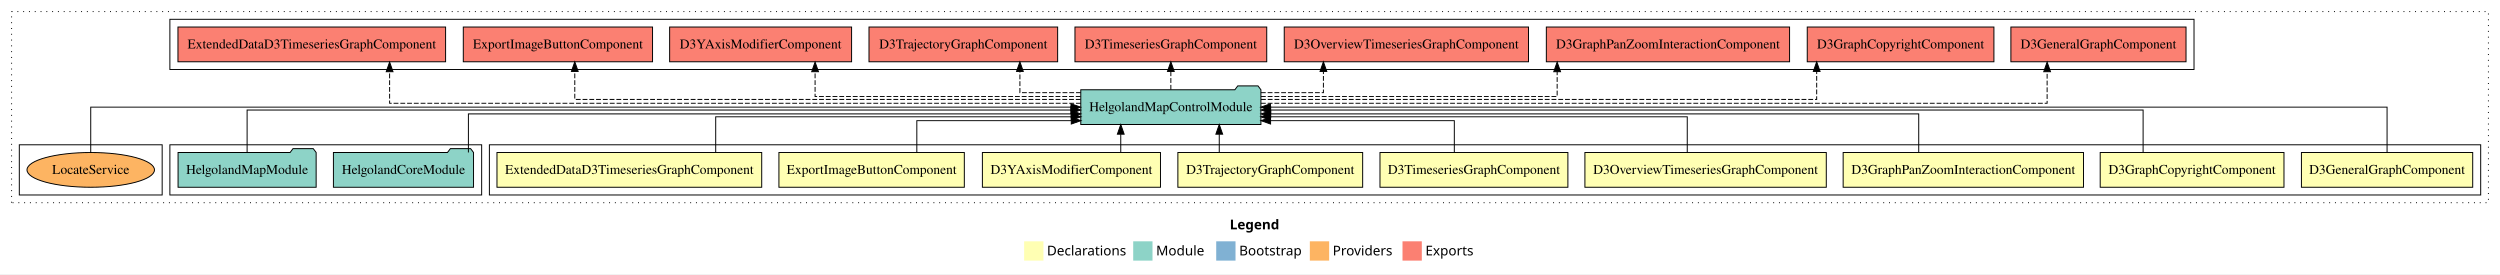
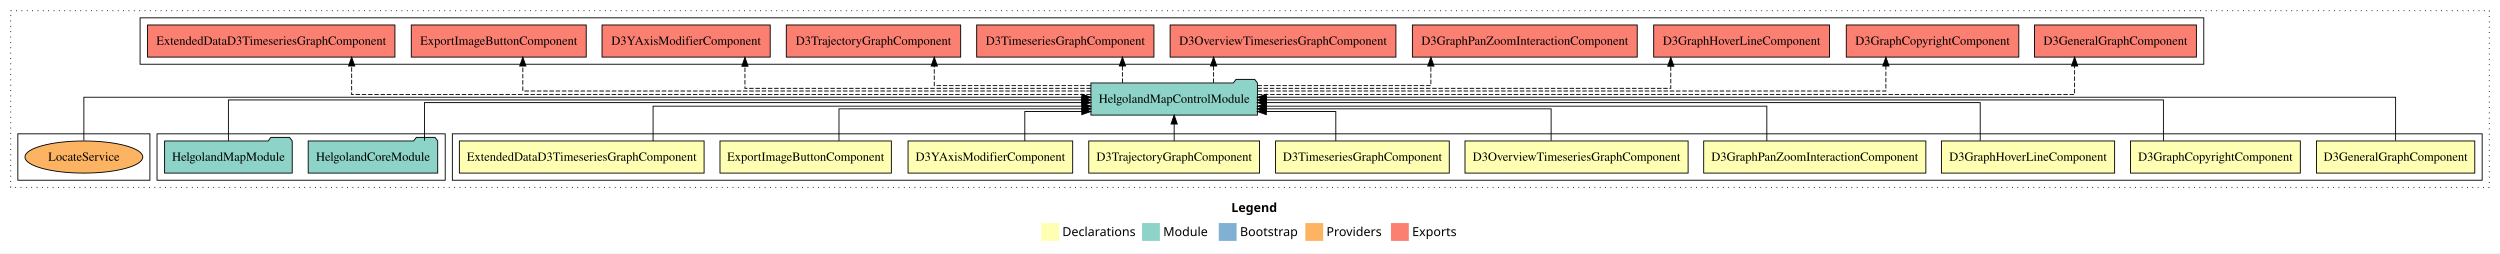
- <svg xmlns="http://www.w3.org/2000/svg" width="2590pt" height="284pt" viewBox="0.00 0.00 2590.00 284.00">
+ <svg xmlns="http://www.w3.org/2000/svg" width="2802pt" height="284pt" viewBox="0.00 0.00 2802.00 284.00">
  <g id="graph0" class="graph" transform="scale(1 1) rotate(0) translate(4 280)">
-     <polygon fill="#ffffff" stroke="transparent" points="-4,4 -4,-280 2586,-280 2586,4 -4,4" />
-     <text text-anchor="start" x="1270.009" y="-42.4" font-family="sans-serif" font-weight="bold" font-size="14.00" fill="#000000">Legend</text>
-     <polygon fill="#ffffb3" stroke="transparent" points="1057,-10 1057,-30 1077,-30 1077,-10 1057,-10" />
-     <text text-anchor="start" x="1080.629" y="-15.4" font-family="sans-serif" font-size="14.00" fill="#000000">  Declarations</text>
-     <polygon fill="#8dd3c7" stroke="transparent" points="1170,-10 1170,-30 1190,-30 1190,-10 1170,-10" />
-     <text text-anchor="start" x="1193.725" y="-15.4" font-family="sans-serif" font-size="14.00" fill="#000000">  Module</text>
-     <polygon fill="#80b1d3" stroke="transparent" points="1256,-10 1256,-30 1276,-30 1276,-10 1256,-10" />
-     <text text-anchor="start" x="1279.781" y="-15.4" font-family="sans-serif" font-size="14.00" fill="#000000">  Bootstrap</text>
-     <polygon fill="#fdb462" stroke="transparent" points="1353,-10 1353,-30 1373,-30 1373,-10 1353,-10" />
-     <text text-anchor="start" x="1376.673" y="-15.4" font-family="sans-serif" font-size="14.00" fill="#000000">  Providers</text>
-     <polygon fill="#fb8072" stroke="transparent" points="1449,-10 1449,-30 1469,-30 1469,-10 1449,-10" />
-     <text text-anchor="start" x="1472.726" y="-15.4" font-family="sans-serif" font-size="14.00" fill="#000000">  Exports</text>
+     <polygon fill="#ffffff" stroke="transparent" points="-4,4 -4,-280 2798,-280 2798,4 -4,4" />
+     <text text-anchor="start" x="1376.009" y="-42.4" font-family="sans-serif" font-weight="bold" font-size="14.00" fill="#000000">Legend</text>
+     <polygon fill="#ffffb3" stroke="transparent" points="1163,-10 1163,-30 1183,-30 1183,-10 1163,-10" />
+     <text text-anchor="start" x="1186.629" y="-15.4" font-family="sans-serif" font-size="14.00" fill="#000000">  Declarations</text>
+     <polygon fill="#8dd3c7" stroke="transparent" points="1276,-10 1276,-30 1296,-30 1296,-10 1276,-10" />
+     <text text-anchor="start" x="1299.725" y="-15.4" font-family="sans-serif" font-size="14.00" fill="#000000">  Module</text>
+     <polygon fill="#80b1d3" stroke="transparent" points="1362,-10 1362,-30 1382,-30 1382,-10 1362,-10" />
+     <text text-anchor="start" x="1385.781" y="-15.4" font-family="sans-serif" font-size="14.00" fill="#000000">  Bootstrap</text>
+     <polygon fill="#fdb462" stroke="transparent" points="1459,-10 1459,-30 1479,-30 1479,-10 1459,-10" />
+     <text text-anchor="start" x="1482.673" y="-15.4" font-family="sans-serif" font-size="14.00" fill="#000000">  Providers</text>
+     <polygon fill="#fb8072" stroke="transparent" points="1555,-10 1555,-30 1575,-30 1575,-10 1555,-10" />
+     <text text-anchor="start" x="1578.726" y="-15.4" font-family="sans-serif" font-size="14.00" fill="#000000">  Exports</text>
    <g id="clust1" class="cluster">
-       <polygon fill="none" stroke="#000000" stroke-dasharray="1,5" points="8,-70 8,-268 2574,-268 2574,-70 8,-70" />
+       <polygon fill="none" stroke="#000000" stroke-dasharray="1,5" points="8,-70 8,-268 2786,-268 2786,-70 8,-70" />
    </g>
    <g id="clust2" class="cluster">
-       <polygon fill="none" stroke="#000000" points="503,-78 503,-130 2566,-130 2566,-78 503,-78" />
-     </g>
-     <g id="clust12" class="cluster">
+       <polygon fill="none" stroke="#000000" points="503,-78 503,-130 2778,-130 2778,-78 503,-78" />
+     </g>
+     <g id="clust13" class="cluster">
      <polygon fill="none" stroke="#000000" points="172,-78 172,-130 495,-130 495,-78 172,-78" />
    </g>
-     <g id="clust13" class="cluster">
-       <polygon fill="none" stroke="#000000" points="172,-208 172,-260 2269,-260 2269,-208 172,-208" />
-     </g>
-     <g id="clust15" class="cluster">
+     <g id="clust14" class="cluster">
+       <polygon fill="none" stroke="#000000" points="153,-208 153,-260 2466,-260 2466,-208 153,-208" />
+     </g>
+     <g id="clust16" class="cluster">
      <polygon fill="none" stroke="#000000" points="16,-78 16,-130 164,-130 164,-78 16,-78" />
    </g>
    <g id="node1" class="node">
-       <polygon fill="#ffffb3" stroke="#000000" points="2557.723,-122 2380.277,-122 2380.277,-86 2557.723,-86 2557.723,-122" />
-       <text text-anchor="middle" x="2469" y="-99.8" font-family="Times,serif" font-size="14.00" fill="#000000">D3GeneralGraphComponent</text>
-     </g>
-     <g id="node10" class="node">
-       <polygon fill="#8dd3c7" stroke="#000000" points="1302.305,-187 1299.305,-191 1278.305,-191 1275.305,-187 1115.695,-187 1115.695,-151 1302.305,-151 1302.305,-187" />
-       <text text-anchor="middle" x="1209" y="-164.8" font-family="Times,serif" font-size="14.00" fill="#000000">HelgolandMapControlModule</text>
+       <polygon fill="#ffffb3" stroke="#000000" points="2769.723,-122 2592.277,-122 2592.277,-86 2769.723,-86 2769.723,-122" />
+       <text text-anchor="middle" x="2681" y="-99.8" font-family="Times,serif" font-size="14.00" fill="#000000">D3GeneralGraphComponent</text>
+     </g>
+     <g id="node11" class="node">
+       <polygon fill="#8dd3c7" stroke="#000000" points="1405.305,-187 1402.305,-191 1381.305,-191 1378.305,-187 1218.695,-187 1218.695,-151 1405.305,-151 1405.305,-187" />
+       <text text-anchor="middle" x="1312" y="-164.8" font-family="Times,serif" font-size="14.00" fill="#000000">HelgolandMapControlModule</text>
    </g>
    <g id="edge1" class="edge">
-       <path fill="none" stroke="#000000" d="M2469,-122.106C2469,-141.339 2469,-169 2469,-169 2469,-169 1312.162,-169 1312.162,-169" />
-       <polygon fill="#000000" stroke="#000000" points="1312.162,-165.5 1302.162,-169 1312.162,-172.5 1312.162,-165.5" />
+       <path fill="none" stroke="#000000" d="M2681,-122.308C2681,-142.145 2681,-171 2681,-171 2681,-171 1415.289,-171 1415.289,-171" />
+       <polygon fill="#000000" stroke="#000000" points="1415.289,-167.5 1405.289,-171 1415.289,-174.5 1415.289,-167.5" />
    </g>
    <g id="node2" class="node">
-       <polygon fill="#ffffb3" stroke="#000000" points="2362.199,-122 2171.801,-122 2171.801,-86 2362.199,-86 2362.199,-122" />
-       <text text-anchor="middle" x="2267" y="-99.8" font-family="Times,serif" font-size="14.00" fill="#000000">D3GraphCopyrightComponent</text>
+       <polygon fill="#ffffb3" stroke="#000000" points="2574.199,-122 2383.801,-122 2383.801,-86 2574.199,-86 2574.199,-122" />
+       <text text-anchor="middle" x="2479" y="-99.8" font-family="Times,serif" font-size="14.00" fill="#000000">D3GraphCopyrightComponent</text>
    </g>
    <g id="edge2" class="edge">
-       <path fill="none" stroke="#000000" d="M2216.256,-122.267C2216.256,-140.555 2216.256,-166 2216.256,-166 2216.256,-166 1312.405,-166 1312.405,-166" />
-       <polygon fill="#000000" stroke="#000000" points="1312.405,-162.5 1302.405,-166 1312.405,-169.5 1312.405,-162.5" />
+       <path fill="none" stroke="#000000" d="M2420.756,-122.169C2420.756,-141.09 2420.756,-168 2420.756,-168 2420.756,-168 1415.576,-168 1415.576,-168" />
+       <polygon fill="#000000" stroke="#000000" points="1415.576,-164.5 1405.576,-168 1415.576,-171.5 1415.576,-164.5" />
    </g>
    <g id="node3" class="node">
+       <polygon fill="#ffffb3" stroke="#000000" points="2366.06,-122 2171.94,-122 2171.94,-86 2366.06,-86 2366.06,-122" />
+       <text text-anchor="middle" x="2269" y="-99.8" font-family="Times,serif" font-size="14.00" fill="#000000">D3GraphHoverLineComponent</text>
+     </g>
+     <g id="edge3" class="edge">
+       <path fill="none" stroke="#000000" d="M2215.41,-122.302C2215.41,-140.27 2215.41,-165 2215.41,-165 2215.41,-165 1415.278,-165 1415.278,-165" />
+       <polygon fill="#000000" stroke="#000000" points="1415.278,-161.5 1405.278,-165 1415.278,-168.5 1415.278,-161.5" />
+     </g>
+     <g id="node4" class="node">
      <polygon fill="#ffffb3" stroke="#000000" points="2154.499,-122 1905.502,-122 1905.502,-86 2154.499,-86 2154.499,-122" />
      <text text-anchor="middle" x="2030" y="-99.8" font-family="Times,serif" font-size="14.00" fill="#000000">D3GraphPanZoomInteractionComponent</text>
    </g>
-     <g id="edge3" class="edge">
-       <path fill="none" stroke="#000000" d="M1983.8,-122.034C1983.8,-139.06 1983.8,-162 1983.8,-162 1983.8,-162 1312.459,-162 1312.459,-162" />
-       <polygon fill="#000000" stroke="#000000" points="1312.459,-158.5 1302.459,-162 1312.459,-165.5 1312.459,-158.5" />
-     </g>
-     <g id="node4" class="node">
+     <g id="edge4" class="edge">
+       <path fill="none" stroke="#000000" d="M1976.266,-122.035C1976.266,-138.734 1976.266,-161 1976.266,-161 1976.266,-161 1415.413,-161 1415.413,-161" />
+       <polygon fill="#000000" stroke="#000000" points="1415.413,-157.5 1405.413,-161 1415.413,-164.5 1415.413,-157.5" />
+     </g>
+     <g id="node5" class="node">
      <polygon fill="#ffffb3" stroke="#000000" points="1888.032,-122 1637.968,-122 1637.968,-86 1888.032,-86 1888.032,-122" />
      <text text-anchor="middle" x="1763" y="-99.8" font-family="Times,serif" font-size="14.00" fill="#000000">D3OverviewTimeseriesGraphComponent</text>
    </g>
-     <g id="edge4" class="edge">
-       <path fill="none" stroke="#000000" d="M1743.991,-122.009C1743.991,-138.049 1743.991,-159 1743.991,-159 1743.991,-159 1312.188,-159 1312.188,-159" />
-       <polygon fill="#000000" stroke="#000000" points="1312.188,-155.5 1302.188,-159 1312.188,-162.5 1312.188,-155.5" />
-     </g>
-     <g id="node5" class="node">
+     <g id="edge5" class="edge">
+       <path fill="none" stroke="#000000" d="M1734.491,-122.282C1734.491,-137.948 1734.491,-158 1734.491,-158 1734.491,-158 1415.241,-158 1415.241,-158" />
+       <polygon fill="#000000" stroke="#000000" points="1415.241,-154.5 1405.241,-158 1415.241,-161.5 1415.241,-154.5" />
+     </g>
+     <g id="node6" class="node">
      <polygon fill="#ffffb3" stroke="#000000" points="1620.339,-122 1425.661,-122 1425.661,-86 1620.339,-86 1620.339,-122" />
      <text text-anchor="middle" x="1523" y="-99.8" font-family="Times,serif" font-size="14.00" fill="#000000">D3TimeseriesGraphComponent</text>
    </g>
-     <g id="edge5" class="edge">
-       <path fill="none" stroke="#000000" d="M1502.673,-122.124C1502.673,-136.783 1502.673,-155 1502.673,-155 1502.673,-155 1312.324,-155 1312.324,-155" />
-       <polygon fill="#000000" stroke="#000000" points="1312.324,-151.5 1302.324,-155 1312.324,-158.5 1312.324,-151.5" />
-     </g>
-     <g id="node6" class="node">
+     <g id="edge6" class="edge">
+       <path fill="none" stroke="#000000" d="M1493.173,-122.124C1493.173,-136.783 1493.173,-155 1493.173,-155 1493.173,-155 1415.24,-155 1415.24,-155" />
+       <polygon fill="#000000" stroke="#000000" points="1415.24,-151.5 1405.24,-155 1415.24,-158.5 1415.24,-151.5" />
+     </g>
+     <g id="node7" class="node">
      <polygon fill="#ffffb3" stroke="#000000" points="1407.72,-122 1216.28,-122 1216.28,-86 1407.72,-86 1407.72,-122" />
      <text text-anchor="middle" x="1312" y="-99.8" font-family="Times,serif" font-size="14.00" fill="#000000">D3TrajectoryGraphComponent</text>
    </g>
-     <g id="edge6" class="edge">
-       <path fill="none" stroke="#000000" d="M1259.146,-122.106C1259.146,-122.106 1259.146,-140.991 1259.146,-140.991" />
-       <polygon fill="#000000" stroke="#000000" points="1255.646,-140.991 1259.146,-150.991 1262.646,-140.991 1255.646,-140.991" />
-     </g>
-     <g id="node7" class="node">
+     <g id="edge7" class="edge">
+       <path fill="none" stroke="#000000" d="M1312,-122.106C1312,-122.106 1312,-140.991 1312,-140.991" />
+       <polygon fill="#000000" stroke="#000000" points="1308.5,-140.991 1312,-150.991 1315.5,-140.991 1308.5,-140.991" />
+     </g>
+     <g id="node8" class="node">
      <polygon fill="#ffffb3" stroke="#000000" points="1198.249,-122 1013.751,-122 1013.751,-86 1198.249,-86 1198.249,-122" />
      <text text-anchor="middle" x="1106" y="-99.8" font-family="Times,serif" font-size="14.00" fill="#000000">D3YAxisModifierComponent</text>
    </g>
-     <g id="edge7" class="edge">
-       <path fill="none" stroke="#000000" d="M1157.111,-122.106C1157.111,-122.106 1157.111,-140.991 1157.111,-140.991" />
-       <polygon fill="#000000" stroke="#000000" points="1153.611,-140.991 1157.111,-150.991 1160.611,-140.991 1153.611,-140.991" />
-     </g>
-     <g id="node8" class="node">
+     <g id="edge8" class="edge">
+       <path fill="none" stroke="#000000" d="M1144.603,-122.124C1144.603,-136.783 1144.603,-155 1144.603,-155 1144.603,-155 1208.513,-155 1208.513,-155" />
+       <polygon fill="#000000" stroke="#000000" points="1208.513,-158.5 1218.513,-155 1208.513,-151.5 1208.513,-158.5" />
+     </g>
+     <g id="node9" class="node">
      <polygon fill="#ffffb3" stroke="#000000" points="995.035,-122 802.965,-122 802.965,-86 995.035,-86 995.035,-122" />
      <text text-anchor="middle" x="899" y="-99.8" font-family="Times,serif" font-size="14.00" fill="#000000">ExportImageButtonComponent</text>
    </g>
-     <g id="edge8" class="edge">
-       <path fill="none" stroke="#000000" d="M945.829,-122.124C945.829,-136.783 945.829,-155 945.829,-155 945.829,-155 1105.845,-155 1105.845,-155" />
-       <polygon fill="#000000" stroke="#000000" points="1105.845,-158.5 1115.845,-155 1105.845,-151.5 1105.845,-158.5" />
-     </g>
-     <g id="node9" class="node">
+     <g id="edge9" class="edge">
+       <path fill="none" stroke="#000000" d="M936.329,-122.282C936.329,-137.948 936.329,-158 936.329,-158 936.329,-158 1208.655,-158 1208.655,-158" />
+       <polygon fill="#000000" stroke="#000000" points="1208.655,-161.5 1218.655,-158 1208.655,-154.5 1208.655,-161.5" />
+     </g>
+     <g id="node10" class="node">
      <polygon fill="#ffffb3" stroke="#000000" points="785.138,-122 510.862,-122 510.862,-86 785.138,-86 785.138,-122" />
      <text text-anchor="middle" x="648" y="-99.8" font-family="Times,serif" font-size="14.00" fill="#000000">ExtendedDataD3TimeseriesGraphComponent</text>
    </g>
-     <g id="edge9" class="edge">
-       <path fill="none" stroke="#000000" d="M737.472,-122.009C737.472,-138.049 737.472,-159 737.472,-159 737.472,-159 1105.841,-159 1105.841,-159" />
-       <polygon fill="#000000" stroke="#000000" points="1105.841,-162.5 1115.841,-159 1105.841,-155.5 1105.841,-162.5" />
-     </g>
-     <g id="node13" class="node">
-       <polygon fill="#fb8072" stroke="#000000" points="2260.722,-252 2079.278,-252 2079.278,-216 2260.722,-216 2260.722,-252" />
-       <text text-anchor="middle" x="2170" y="-229.8" font-family="Times,serif" font-size="14.00" fill="#000000">D3GeneralGraphComponent </text>
-     </g>
-     <g id="edge12" class="edge">
-       <path fill="none" stroke="#000000" stroke-dasharray="5,2" d="M1302.309,-173C1533.969,-173 2116.819,-173 2116.819,-173 2116.819,-173 2116.819,-205.698 2116.819,-205.698" />
-       <polygon fill="#000000" stroke="#000000" points="2113.319,-205.698 2116.819,-215.698 2120.319,-205.698 2113.319,-205.698" />
+     <g id="edge10" class="edge">
+       <path fill="none" stroke="#000000" d="M727.972,-122.035C727.972,-138.734 727.972,-161 727.972,-161 727.972,-161 1208.813,-161 1208.813,-161" />
+       <polygon fill="#000000" stroke="#000000" points="1208.813,-164.5 1218.813,-161 1208.813,-157.5 1208.813,-164.5" />
    </g>
    <g id="node14" class="node">
-       <polygon fill="#fb8072" stroke="#000000" points="2061.699,-252 1868.301,-252 1868.301,-216 2061.699,-216 2061.699,-252" />
-       <text text-anchor="middle" x="1965" y="-229.8" font-family="Times,serif" font-size="14.00" fill="#000000">D3GraphCopyrightComponent </text>
+       <polygon fill="#fb8072" stroke="#000000" points="2457.722,-252 2276.278,-252 2276.278,-216 2457.722,-216 2457.722,-252" />
+       <text text-anchor="middle" x="2367" y="-229.8" font-family="Times,serif" font-size="14.00" fill="#000000">D3GeneralGraphComponent </text>
    </g>
    <g id="edge13" class="edge">
-       <path fill="none" stroke="#000000" stroke-dasharray="5,2" d="M1302.385,-177C1486.379,-177 1878.083,-177 1878.083,-177 1878.083,-177 1878.083,-205.965 1878.083,-205.965" />
-       <polygon fill="#000000" stroke="#000000" points="1874.583,-205.965 1878.083,-215.965 1881.583,-205.965 1874.583,-205.965" />
+       <path fill="none" stroke="#000000" stroke-dasharray="5,2" d="M1405.586,-174C1655.774,-174 2321.209,-174 2321.209,-174 2321.209,-174 2321.209,-205.998 2321.209,-205.998" />
+       <polygon fill="#000000" stroke="#000000" points="2317.71,-205.998 2321.209,-215.998 2324.71,-205.998 2317.71,-205.998" />
    </g>
    <g id="node15" class="node">
-       <polygon fill="#fb8072" stroke="#000000" points="1849.998,-252 1598.002,-252 1598.002,-216 1849.998,-216 1849.998,-252" />
-       <text text-anchor="middle" x="1724" y="-229.8" font-family="Times,serif" font-size="14.00" fill="#000000">D3GraphPanZoomInteractionComponent </text>
+       <polygon fill="#fb8072" stroke="#000000" points="2258.699,-252 2065.301,-252 2065.301,-216 2258.699,-216 2258.699,-252" />
+       <text text-anchor="middle" x="2162" y="-229.8" font-family="Times,serif" font-size="14.00" fill="#000000">D3GraphCopyrightComponent </text>
    </g>
    <g id="edge14" class="edge">
-       <path fill="none" stroke="#000000" stroke-dasharray="5,2" d="M1302.326,-180C1420.585,-180 1609.21,-180 1609.21,-180 1609.21,-180 1609.21,-205.718 1609.21,-205.718" />
-       <polygon fill="#000000" stroke="#000000" points="1605.71,-205.718 1609.21,-215.718 1612.71,-205.718 1605.71,-205.718" />
+       <path fill="none" stroke="#000000" stroke-dasharray="5,2" d="M1405.459,-178C1616.105,-178 2109.7,-178 2109.7,-178 2109.7,-178 2109.7,-205.973 2109.7,-205.973" />
+       <polygon fill="#000000" stroke="#000000" points="2106.2,-205.973 2109.7,-215.973 2113.2,-205.973 2106.2,-205.973" />
    </g>
    <g id="node16" class="node">
-       <polygon fill="#fb8072" stroke="#000000" points="1579.533,-252 1326.467,-252 1326.467,-216 1579.533,-216 1579.533,-252" />
-       <text text-anchor="middle" x="1453" y="-229.8" font-family="Times,serif" font-size="14.00" fill="#000000">D3OverviewTimeseriesGraphComponent </text>
+       <polygon fill="#fb8072" stroke="#000000" points="2046.561,-252 1849.439,-252 1849.439,-216 2046.561,-216 2046.561,-252" />
+       <text text-anchor="middle" x="1948" y="-229.8" font-family="Times,serif" font-size="14.00" fill="#000000">D3GraphHoverLineComponent </text>
    </g>
    <g id="edge15" class="edge">
-       <path fill="none" stroke="#000000" stroke-dasharray="5,2" d="M1302.307,-184C1336.525,-184 1367.047,-184 1367.047,-184 1367.047,-184 1367.047,-205.949 1367.047,-205.949" />
-       <polygon fill="#000000" stroke="#000000" points="1363.547,-205.949 1367.047,-215.949 1370.547,-205.949 1363.547,-205.949" />
+       <path fill="none" stroke="#000000" stroke-dasharray="5,2" d="M1405.165,-181C1563.621,-181 1868.618,-181 1868.618,-181 1868.618,-181 1868.618,-205.76 1868.618,-205.76" />
+       <polygon fill="#000000" stroke="#000000" points="1865.118,-205.76 1868.618,-215.76 1872.118,-205.76 1865.118,-205.76" />
    </g>
    <g id="node17" class="node">
-       <polygon fill="#fb8072" stroke="#000000" points="1308.339,-252 1109.661,-252 1109.661,-216 1308.339,-216 1308.339,-252" />
-       <text text-anchor="middle" x="1209" y="-229.8" font-family="Times,serif" font-size="14.00" fill="#000000">D3TimeseriesGraphComponent </text>
+       <polygon fill="#fb8072" stroke="#000000" points="1830.998,-252 1579.002,-252 1579.002,-216 1830.998,-216 1830.998,-252" />
+       <text text-anchor="middle" x="1705" y="-229.8" font-family="Times,serif" font-size="14.00" fill="#000000">D3GraphPanZoomInteractionComponent </text>
    </g>
    <g id="edge16" class="edge">
-       <path fill="none" stroke="#000000" stroke-dasharray="5,2" d="M1209,-187.106C1209,-187.106 1209,-205.991 1209,-205.991" />
-       <polygon fill="#000000" stroke="#000000" points="1205.5,-205.991 1209,-215.991 1212.5,-205.991 1205.5,-205.991" />
+       <path fill="none" stroke="#000000" stroke-dasharray="5,2" d="M1405.411,-184C1489.421,-184 1599.71,-184 1599.71,-184 1599.71,-184 1599.71,-205.949 1599.71,-205.949" />
+       <polygon fill="#000000" stroke="#000000" points="1596.21,-205.949 1599.71,-215.949 1603.21,-205.949 1596.21,-205.949" />
    </g>
    <g id="node18" class="node">
-       <polygon fill="#fb8072" stroke="#000000" points="1091.72,-252 896.28,-252 896.28,-216 1091.72,-216 1091.72,-252" />
-       <text text-anchor="middle" x="994" y="-229.8" font-family="Times,serif" font-size="14.00" fill="#000000">D3TrajectoryGraphComponent </text>
+       <polygon fill="#fb8072" stroke="#000000" points="1560.533,-252 1307.467,-252 1307.467,-216 1560.533,-216 1560.533,-252" />
+       <text text-anchor="middle" x="1434" y="-229.8" font-family="Times,serif" font-size="14.00" fill="#000000">D3OverviewTimeseriesGraphComponent </text>
    </g>
    <g id="edge17" class="edge">
-       <path fill="none" stroke="#000000" stroke-dasharray="5,2" d="M1115.774,-184C1082.284,-184 1052.618,-184 1052.618,-184 1052.618,-184 1052.618,-205.949 1052.618,-205.949" />
-       <polygon fill="#000000" stroke="#000000" points="1049.118,-205.949 1052.618,-215.949 1056.118,-205.949 1049.118,-205.949" />
+       <path fill="none" stroke="#000000" stroke-dasharray="5,2" d="M1356.193,-187.106C1356.193,-187.106 1356.193,-205.991 1356.193,-205.991" />
+       <polygon fill="#000000" stroke="#000000" points="1352.693,-205.991 1356.193,-215.991 1359.693,-205.991 1352.693,-205.991" />
    </g>
    <g id="node19" class="node">
-       <polygon fill="#fb8072" stroke="#000000" points="878.249,-252 689.751,-252 689.751,-216 878.249,-216 878.249,-252" />
-       <text text-anchor="middle" x="784" y="-229.8" font-family="Times,serif" font-size="14.00" fill="#000000">D3YAxisModifierComponent </text>
+       <polygon fill="#fb8072" stroke="#000000" points="1289.339,-252 1090.661,-252 1090.661,-216 1289.339,-216 1289.339,-252" />
+       <text text-anchor="middle" x="1190" y="-229.8" font-family="Times,serif" font-size="14.00" fill="#000000">D3TimeseriesGraphComponent </text>
    </g>
    <g id="edge18" class="edge">
-       <path fill="none" stroke="#000000" stroke-dasharray="5,2" d="M1115.517,-180C1006.324,-180 840.429,-180 840.429,-180 840.429,-180 840.429,-205.718 840.429,-205.718" />
-       <polygon fill="#000000" stroke="#000000" points="836.929,-205.718 840.429,-215.718 843.929,-205.718 836.929,-205.718" />
+       <path fill="none" stroke="#000000" stroke-dasharray="5,2" d="M1254.009,-187.106C1254.009,-187.106 1254.009,-205.991 1254.009,-205.991" />
+       <polygon fill="#000000" stroke="#000000" points="1250.509,-205.991 1254.009,-215.991 1257.509,-205.991 1250.509,-205.991" />
    </g>
    <g id="node20" class="node">
-       <polygon fill="#fb8072" stroke="#000000" points="672.034,-252 475.966,-252 475.966,-216 672.034,-216 672.034,-252" />
-       <text text-anchor="middle" x="574" y="-229.8" font-family="Times,serif" font-size="14.00" fill="#000000">ExportImageButtonComponent </text>
+       <polygon fill="#fb8072" stroke="#000000" points="1072.72,-252 877.28,-252 877.28,-216 1072.72,-216 1072.72,-252" />
+       <text text-anchor="middle" x="975" y="-229.8" font-family="Times,serif" font-size="14.00" fill="#000000">D3TrajectoryGraphComponent </text>
    </g>
    <g id="edge19" class="edge">
-       <path fill="none" stroke="#000000" stroke-dasharray="5,2" d="M1115.547,-177C942.915,-177 591.474,-177 591.474,-177 591.474,-177 591.474,-205.965 591.474,-205.965" />
-       <polygon fill="#000000" stroke="#000000" points="587.974,-205.965 591.474,-215.965 594.974,-205.965 587.974,-205.965" />
+       <path fill="none" stroke="#000000" stroke-dasharray="5,2" d="M1218.713,-184C1141.053,-184 1043.118,-184 1043.118,-184 1043.118,-184 1043.118,-205.949 1043.118,-205.949" />
+       <polygon fill="#000000" stroke="#000000" points="1039.618,-205.949 1043.118,-215.949 1046.618,-205.949 1039.618,-205.949" />
    </g>
    <g id="node21" class="node">
-       <polygon fill="#fb8072" stroke="#000000" points="457.638,-252 180.362,-252 180.362,-216 457.638,-216 457.638,-252" />
-       <text text-anchor="middle" x="319" y="-229.8" font-family="Times,serif" font-size="14.00" fill="#000000">ExtendedDataD3TimeseriesGraphComponent </text>
+       <polygon fill="#fb8072" stroke="#000000" points="859.249,-252 670.751,-252 670.751,-216 859.249,-216 859.249,-252" />
+       <text text-anchor="middle" x="765" y="-229.8" font-family="Times,serif" font-size="14.00" fill="#000000">D3YAxisModifierComponent </text>
    </g>
    <g id="edge20" class="edge">
-       <path fill="none" stroke="#000000" stroke-dasharray="5,2" d="M1115.761,-173C902.94,-173 399.64,-173 399.64,-173 399.64,-173 399.64,-205.698 399.64,-205.698" />
-       <polygon fill="#000000" stroke="#000000" points="396.14,-205.698 399.64,-215.698 403.14,-205.698 396.14,-205.698" />
-     </g>
-     <g id="node11" class="node">
+       <path fill="none" stroke="#000000" stroke-dasharray="5,2" d="M1218.674,-181C1078.776,-181 830.929,-181 830.929,-181 830.929,-181 830.929,-205.76 830.929,-205.76" />
+       <polygon fill="#000000" stroke="#000000" points="827.429,-205.76 830.929,-215.76 834.429,-205.76 827.429,-205.76" />
+     </g>
+     <g id="node22" class="node">
+       <polygon fill="#fb8072" stroke="#000000" points="653.034,-252 456.966,-252 456.966,-216 653.034,-216 653.034,-252" />
+       <text text-anchor="middle" x="555" y="-229.8" font-family="Times,serif" font-size="14.00" fill="#000000">ExportImageButtonComponent </text>
+     </g>
+     <g id="edge21" class="edge">
+       <path fill="none" stroke="#000000" stroke-dasharray="5,2" d="M1218.8,-178C1021.994,-178 581.974,-178 581.974,-178 581.974,-178 581.974,-205.973 581.974,-205.973" />
+       <polygon fill="#000000" stroke="#000000" points="578.474,-205.973 581.974,-215.973 585.474,-205.973 578.474,-205.973" />
+     </g>
+     <g id="node23" class="node">
+       <polygon fill="#fb8072" stroke="#000000" points="438.638,-252 161.362,-252 161.362,-216 438.638,-216 438.638,-252" />
+       <text text-anchor="middle" x="300" y="-229.8" font-family="Times,serif" font-size="14.00" fill="#000000">ExtendedDataD3TimeseriesGraphComponent </text>
+     </g>
+     <g id="edge22" class="edge">
+       <path fill="none" stroke="#000000" stroke-dasharray="5,2" d="M1218.534,-174C984.17,-174 390.14,-174 390.14,-174 390.14,-174 390.14,-205.998 390.14,-205.998" />
+       <polygon fill="#000000" stroke="#000000" points="386.64,-205.998 390.14,-215.998 393.64,-205.998 386.64,-205.998" />
+     </g>
+     <g id="node12" class="node">
      <polygon fill="#8dd3c7" stroke="#000000" points="486.579,-122 483.579,-126 462.579,-126 459.579,-122 341.421,-122 341.421,-86 486.579,-86 486.579,-122" />
      <text text-anchor="middle" x="414" y="-99.8" font-family="Times,serif" font-size="14.00" fill="#000000">HelgolandCoreModule</text>
    </g>
-     <g id="edge10" class="edge">
-       <path fill="none" stroke="#000000" d="M481.261,-122.034C481.261,-139.06 481.261,-162 481.261,-162 481.261,-162 1105.722,-162 1105.722,-162" />
-       <polygon fill="#000000" stroke="#000000" points="1105.722,-165.5 1115.722,-162 1105.722,-158.5 1105.722,-165.5" />
-     </g>
-     <g id="node12" class="node">
+     <g id="edge11" class="edge">
+       <path fill="none" stroke="#000000" d="M471.761,-122.302C471.761,-140.27 471.761,-165 471.761,-165 471.761,-165 1208.465,-165 1208.465,-165" />
+       <polygon fill="#000000" stroke="#000000" points="1208.465,-168.5 1218.465,-165 1208.465,-161.5 1208.465,-168.5" />
+     </g>
+     <g id="node13" class="node">
      <polygon fill="#8dd3c7" stroke="#000000" points="323.527,-122 320.527,-126 299.527,-126 296.527,-122 180.473,-122 180.473,-86 323.527,-86 323.527,-122" />
      <text text-anchor="middle" x="252" y="-99.8" font-family="Times,serif" font-size="14.00" fill="#000000">HelgolandMapModule</text>
    </g>
-     <g id="edge11" class="edge">
-       <path fill="none" stroke="#000000" d="M252,-122.267C252,-140.555 252,-166 252,-166 252,-166 1105.496,-166 1105.496,-166" />
-       <polygon fill="#000000" stroke="#000000" points="1105.496,-169.5 1115.496,-166 1105.496,-162.5 1105.496,-169.5" />
-     </g>
-     <g id="node22" class="node">
+     <g id="edge12" class="edge">
+       <path fill="none" stroke="#000000" d="M252,-122.169C252,-141.09 252,-168 252,-168 252,-168 1208.397,-168 1208.397,-168" />
+       <polygon fill="#000000" stroke="#000000" points="1208.397,-171.5 1218.397,-168 1208.397,-164.5 1208.397,-171.5" />
+     </g>
+     <g id="node24" class="node">
      <ellipse fill="#fdb462" stroke="#000000" cx="90" cy="-104" rx="66.028" ry="18" />
      <text text-anchor="middle" x="90" y="-99.8" font-family="Times,serif" font-size="14.00" fill="#000000">LocateService</text>
    </g>
-     <g id="edge21" class="edge">
-       <path fill="none" stroke="#000000" d="M90,-122.106C90,-141.339 90,-169 90,-169 90,-169 1105.519,-169 1105.519,-169" />
-       <polygon fill="#000000" stroke="#000000" points="1105.519,-172.5 1115.519,-169 1105.519,-165.5 1105.519,-172.5" />
+     <g id="edge23" class="edge">
+       <path fill="none" stroke="#000000" d="M90,-122.308C90,-142.145 90,-171 90,-171 90,-171 1208.645,-171 1208.645,-171" />
+       <polygon fill="#000000" stroke="#000000" points="1208.645,-174.5 1218.645,-171 1208.645,-167.5 1208.645,-174.5" />
    </g>
  </g>
</svg>
